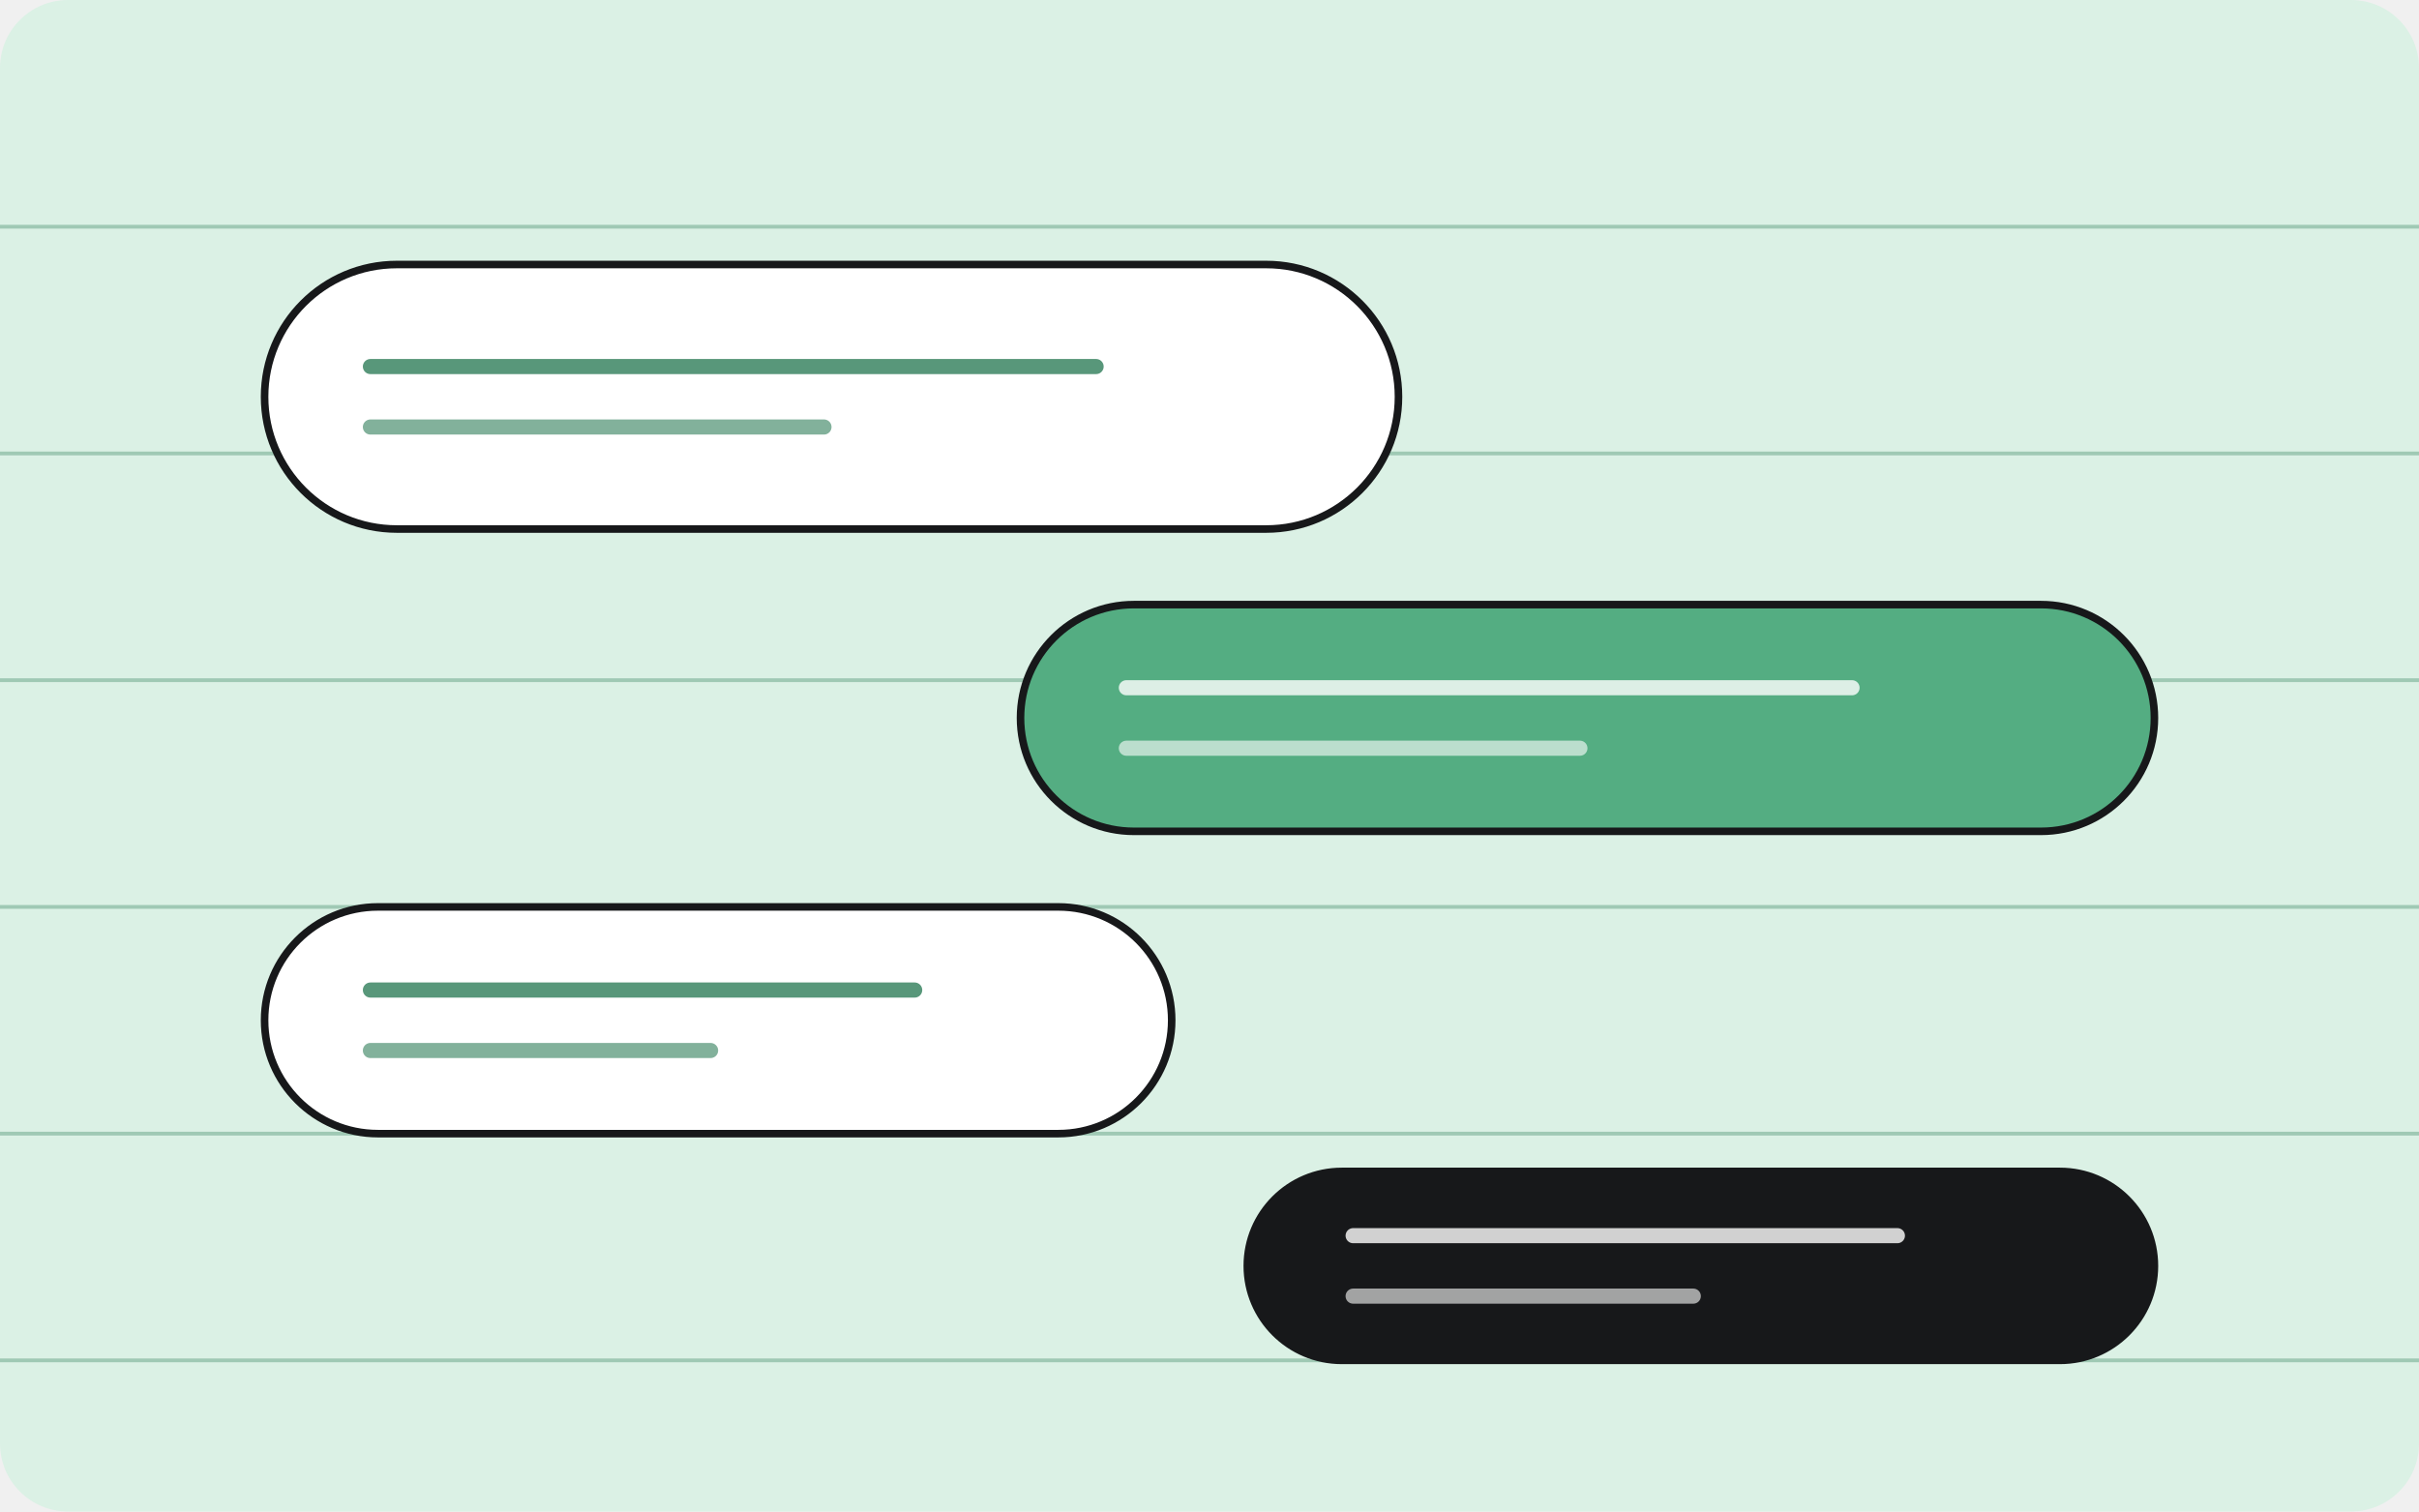
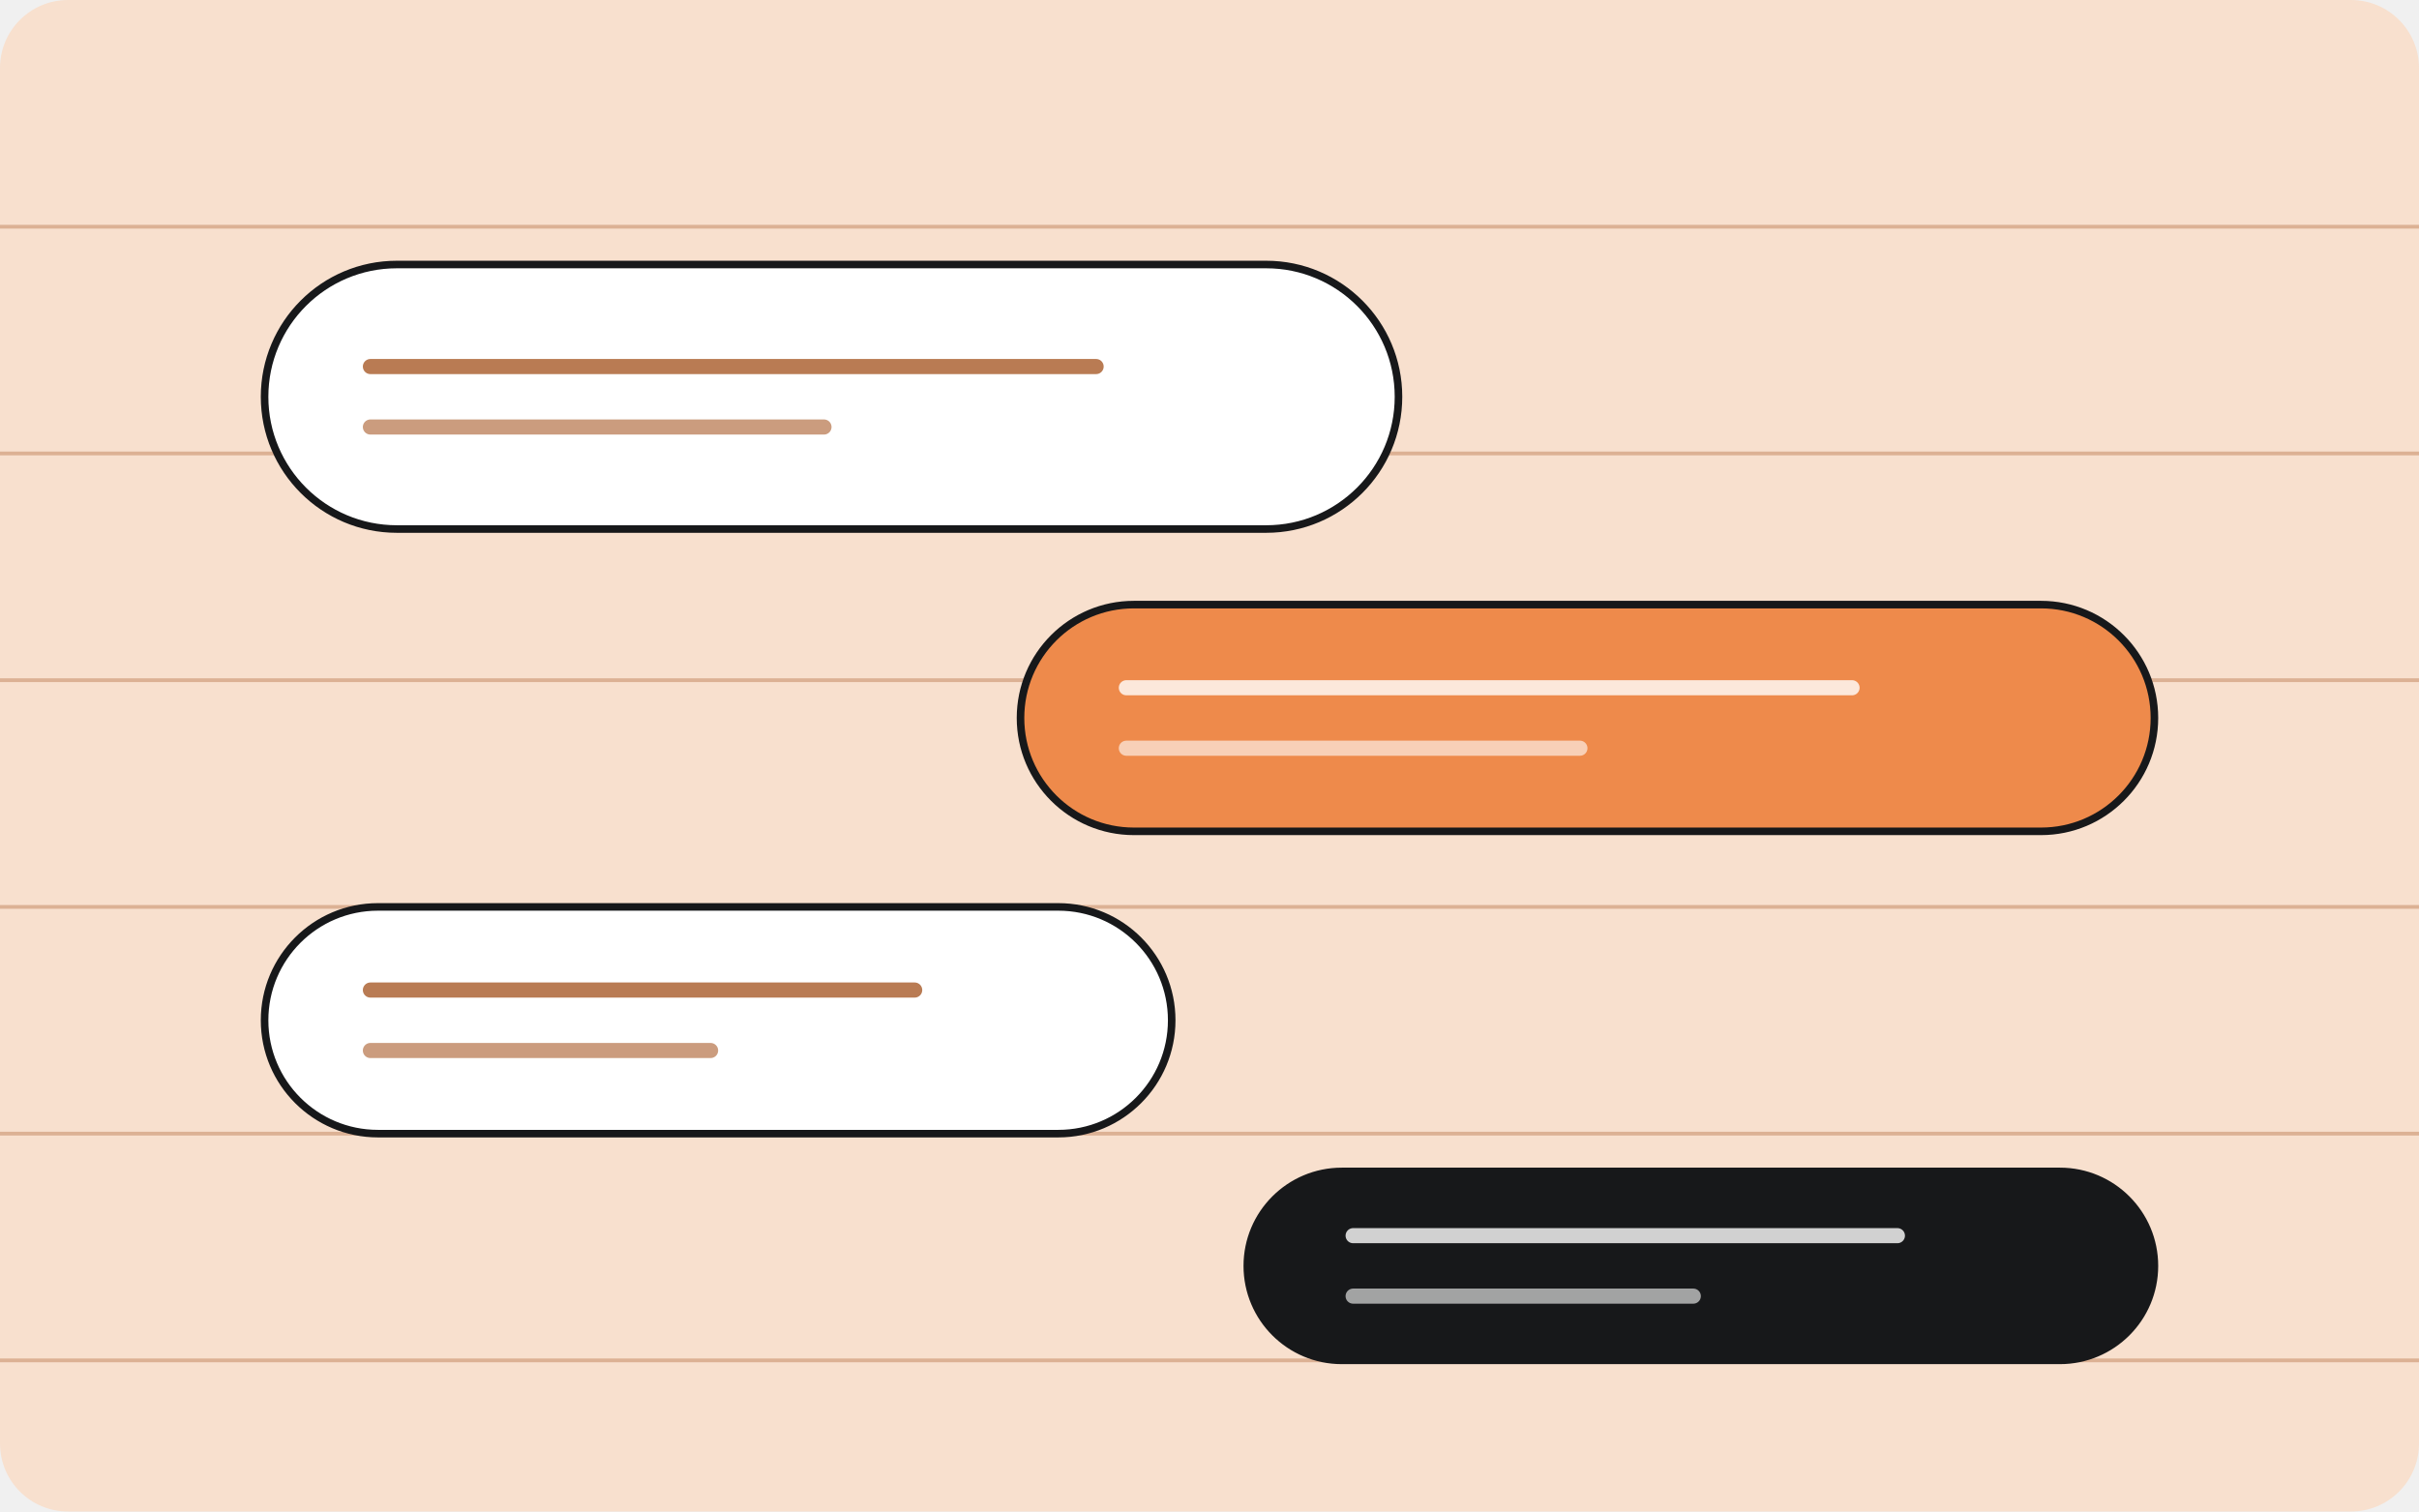
<svg xmlns="http://www.w3.org/2000/svg" viewBox="0 0 640 400" width="640" height="400" role="img" aria-hidden="true">
-   <rect width="640" height="400" rx="18" fill="#dbf1e5" />
-   <g opacity="0.35" stroke="#2f7d59" stroke-width="1">
+   <rect width="640" height="400" rx="18" fill="#f8e0ce" />
+   <g opacity="0.35" stroke="#a85a28" stroke-width="1">
    <line x1="0" y1="60" x2="640" y2="60" />
    <line x1="0" y1="120" x2="640" y2="120" />
    <line x1="0" y1="180" x2="640" y2="180" />
    <line x1="0" y1="240" x2="640" y2="240" />
    <line x1="0" y1="300" x2="640" y2="300" />
    <line x1="0" y1="360" x2="640" y2="360" />
  </g>
  <rect x="70" y="70" width="300" height="70" rx="35.0" fill="#ffffff" stroke="#17181a" stroke-width="2" />
-   <line x1="98" y1="97.0" x2="290.0" y2="97.0" stroke="#2f7d59" stroke-width="4" stroke-linecap="round" stroke-opacity="0.8" />
-   <line x1="98" y1="113.0" x2="218.0" y2="113.0" stroke="#2f7d59" stroke-width="4" stroke-linecap="round" stroke-opacity="0.6" />
-   <rect x="270" y="160" width="300" height="60" rx="30.0" fill="#54ad82" stroke="#17181a" stroke-width="2" />
+   <line x1="98" y1="97.0" x2="290.0" y2="97.0" stroke="#a85a28" stroke-width="4" stroke-linecap="round" stroke-opacity="0.8" />
+   <line x1="98" y1="113.0" x2="218.0" y2="113.0" stroke="#a85a28" stroke-width="4" stroke-linecap="round" stroke-opacity="0.6" />
+   <rect x="270" y="160" width="300" height="60" rx="30.0" fill="#ee8a4b" stroke="#17181a" stroke-width="2" />
  <line x1="298" y1="182.0" x2="490.0" y2="182.0" stroke="#fff" stroke-width="4" stroke-linecap="round" stroke-opacity="0.8" />
  <line x1="298" y1="198.0" x2="418.0" y2="198.0" stroke="#fff" stroke-width="4" stroke-linecap="round" stroke-opacity="0.6" />
  <rect x="70" y="240" width="240" height="60" rx="30.0" fill="#ffffff" stroke="#17181a" stroke-width="2" />
-   <line x1="98" y1="262.0" x2="242.0" y2="262.0" stroke="#2f7d59" stroke-width="4" stroke-linecap="round" stroke-opacity="0.8" />
-   <line x1="98" y1="278.0" x2="188.0" y2="278.0" stroke="#2f7d59" stroke-width="4" stroke-linecap="round" stroke-opacity="0.6" />
+   <line x1="98" y1="262.0" x2="242.0" y2="262.0" stroke="#a85a28" stroke-width="4" stroke-linecap="round" stroke-opacity="0.8" />
+   <line x1="98" y1="278.0" x2="188.0" y2="278.0" stroke="#a85a28" stroke-width="4" stroke-linecap="round" stroke-opacity="0.6" />
  <rect x="330" y="310" width="240" height="50" rx="25.0" fill="#17181a" stroke="#17181a" stroke-width="2" />
  <line x1="358" y1="327.0" x2="502.0" y2="327.0" stroke="#fff" stroke-width="4" stroke-linecap="round" stroke-opacity="0.8" />
  <line x1="358" y1="343.0" x2="448.0" y2="343.0" stroke="#fff" stroke-width="4" stroke-linecap="round" stroke-opacity="0.6" />
</svg>
